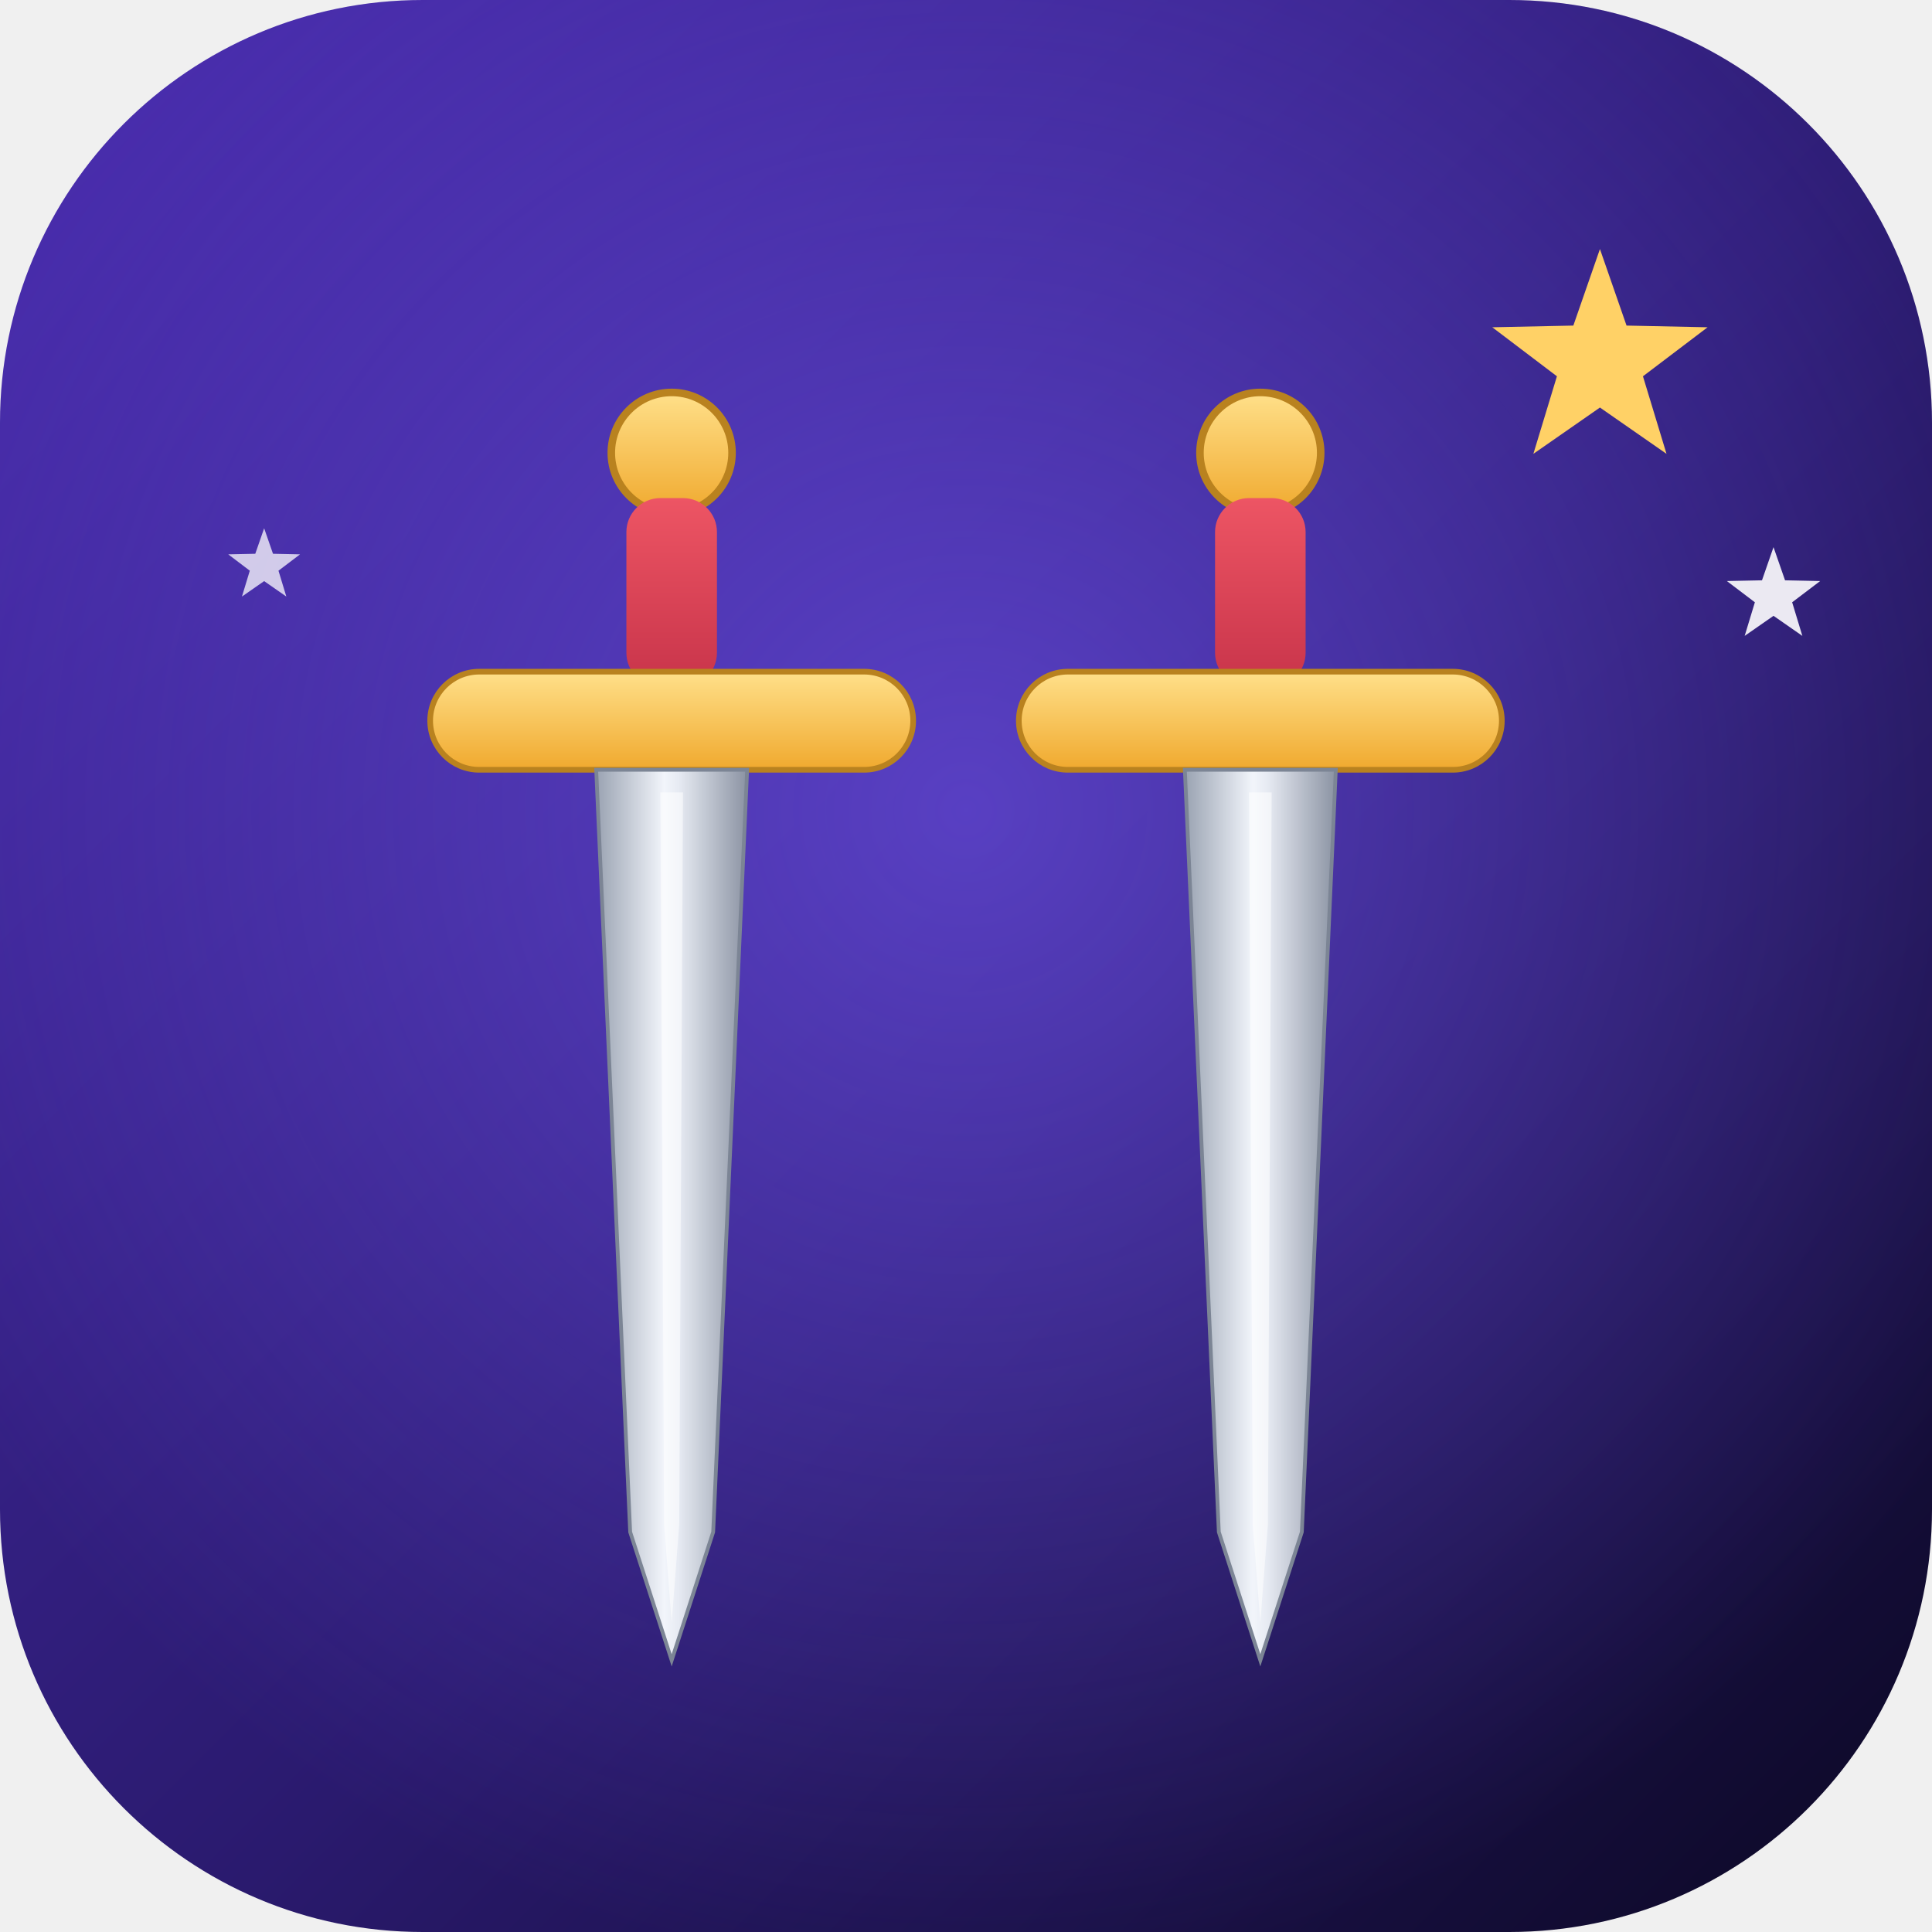
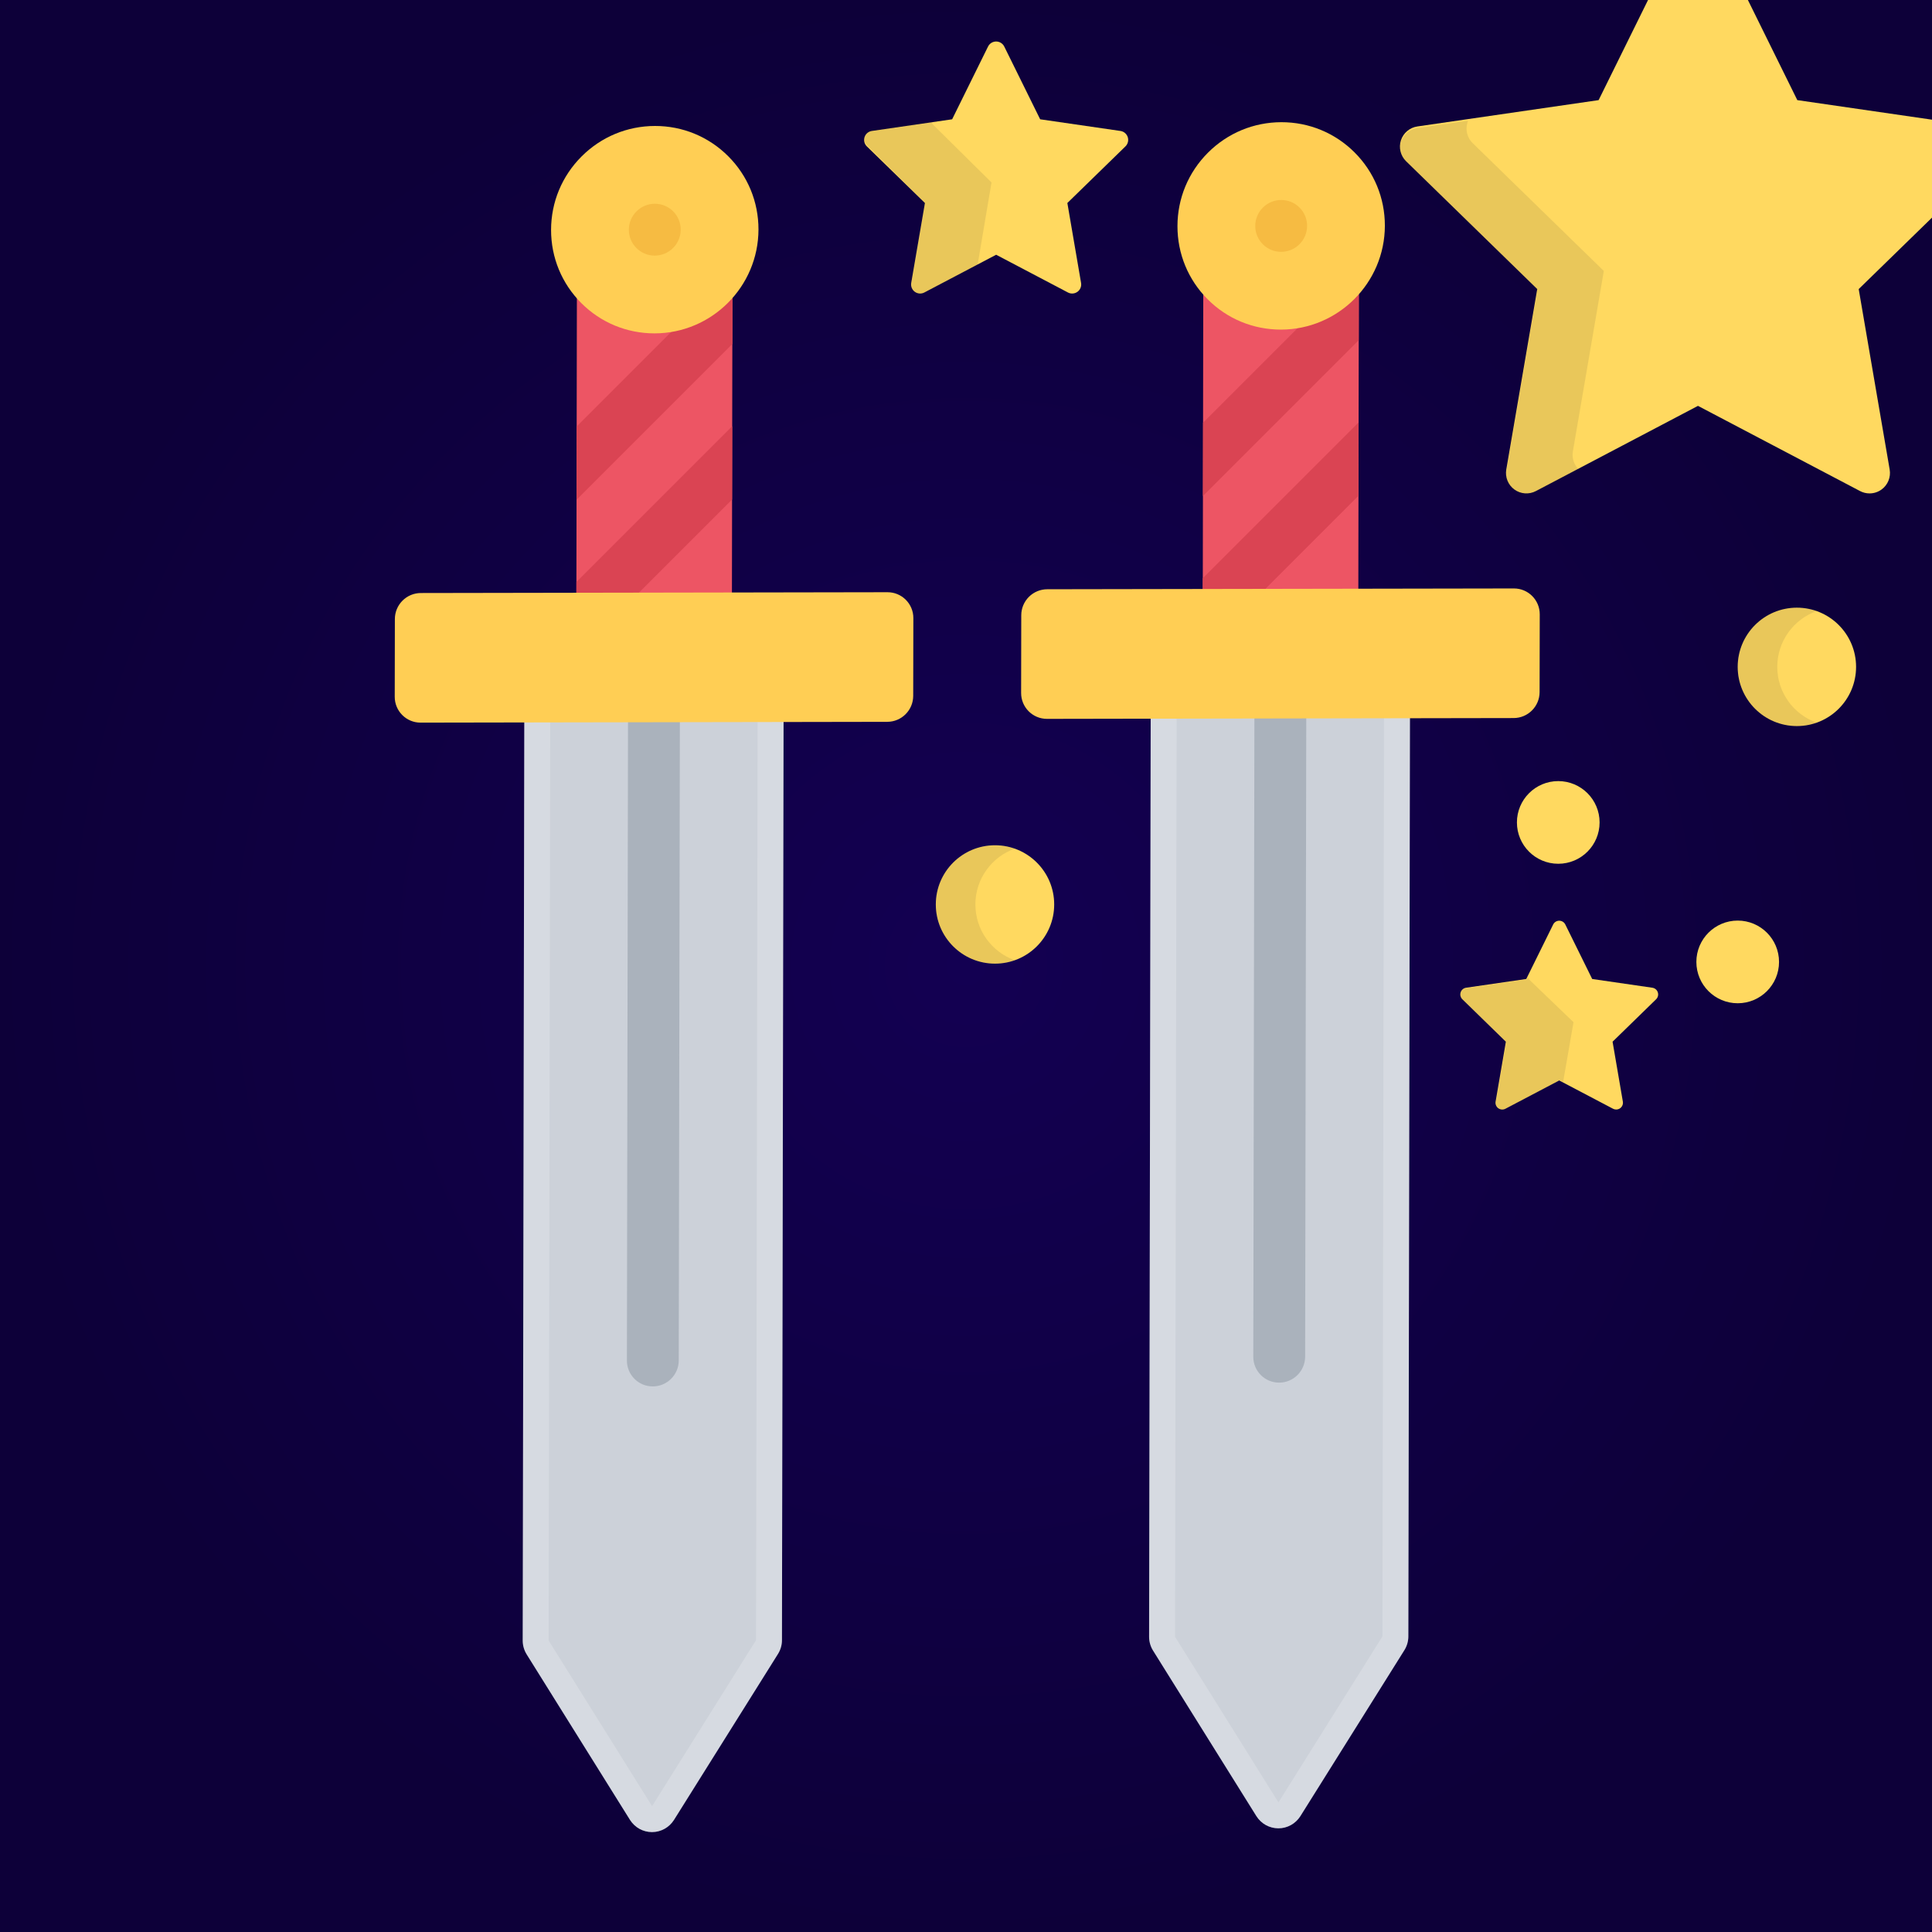
- <svg xmlns="http://www.w3.org/2000/svg" width="512" height="512" viewBox="0 0 512 512">
-   <defs>
-     <linearGradient id="bg" x1="0" y1="0" x2="1" y2="1">
-       <stop offset="0" stop-color="#4a2db0" />
-       <stop offset="0.55" stop-color="#2a1a6e" />
-       <stop offset="1" stop-color="#0b0822" />
-     </linearGradient>
-     <radialGradient id="glow" cx="0.5" cy="0.42" r="0.6">
-       <stop offset="0" stop-color="#7a5cff" stop-opacity="0.55" />
-       <stop offset="1" stop-color="#7a5cff" stop-opacity="0" />
-     </radialGradient>
-     <linearGradient id="blade" x1="0" y1="0" x2="1" y2="0">
-       <stop offset="0" stop-color="#9aa3b2" />
-       <stop offset="0.45" stop-color="#f2f5fb" />
-       <stop offset="0.55" stop-color="#e6eaf2" />
-       <stop offset="1" stop-color="#8b93a3" />
-     </linearGradient>
-     <linearGradient id="gold" x1="0" y1="0" x2="0" y2="1">
-       <stop offset="0" stop-color="#ffe08a" />
-       <stop offset="1" stop-color="#f0a92e" />
-     </linearGradient>
-     <linearGradient id="grip" x1="0" y1="0" x2="0" y2="1">
-       <stop offset="0" stop-color="#ed5564" />
-       <stop offset="1" stop-color="#c8344a" />
-     </linearGradient>
-   </defs>
-   <rect x="0" y="0" width="512" height="512" rx="112" fill="url(#bg)" />
-   <rect x="0" y="0" width="512" height="512" rx="112" fill="url(#glow)" />
-   <polygon transform="translate(424,96) scale(30)" fill="#ffd166" points="0,-1 0.235,-0.324 0.951,-0.309 0.380,0.124 0.588,0.809 0,0.4 -0.588,0.809 -0.380,0.124 -0.951,-0.309 -0.235,-0.324" />
-   <polygon transform="translate(470,158) scale(13)" fill="#ffffff" opacity="0.9" points="0,-1 0.235,-0.324 0.951,-0.309 0.380,0.124 0.588,0.809 0,0.4 -0.588,0.809 -0.380,0.124 -0.951,-0.309 -0.235,-0.324" />
-   <polygon transform="translate(70,150) scale(10)" fill="#ffffff" opacity="0.75" points="0,-1 0.235,-0.324 0.951,-0.309 0.380,0.124 0.588,0.809 0,0.4 -0.588,0.809 -0.380,0.124 -0.951,-0.309 -0.235,-0.324" />
-   <g>
-     <g transform="translate(178,0)">
-       <circle cx="0" cy="120" r="16" fill="url(#gold)" stroke="#b9821f" stroke-width="2" />
-       <rect x="-12" y="132" width="24" height="50" rx="9" fill="url(#grip)" />
-       <rect x="-64" y="178" width="128" height="26" rx="13" fill="url(#gold)" stroke="#b9821f" stroke-width="1.5" />
-       <polygon points="-20,204 20,204 11,406 0,440 -11,406" fill="url(#blade)" stroke="#7c8595" stroke-width="1" />
-       <polygon points="-3,210 3,210 2,404 0,430 -2,404" fill="#ffffff" opacity="0.55" />
+ <svg xmlns="http://www.w3.org/2000/svg" width="512" height="512" viewBox="0 0 512 512" fill="none">
+   <g clip-path="url(#clip0_208_104)">
+     <rect width="512" height="512" fill="url(#paint0_radial_208_104)" />
+     <g clip-path="url(#clip1_208_104)">
+       <path d="M154.735 168.809C156.021 170.094 157.77 170.817 159.592 170.814L187.075 170.767C190.871 170.764 193.954 167.68 193.958 163.884L194.104 76.472C194.114 72.682 191.045 69.613 187.248 69.616L159.766 69.663C155.977 69.674 152.894 72.757 152.884 76.546L152.738 163.958C152.734 165.78 153.45 167.523 154.735 168.809Z" fill="#ED5564" />
+       <path d="M138.523 434.776C138.525 436.06 138.889 437.323 139.566 438.414L166.967 482.31C168.227 484.311 170.423 485.524 172.789 485.524C175.155 485.524 177.364 484.296 178.62 482.287L206.178 438.304C206.863 437.207 207.228 435.947 207.227 434.662L207.663 184.476C207.666 180.68 204.597 177.611 200.801 177.614L145.839 177.705C144.017 177.708 142.265 178.437 140.975 179.727C139.685 181.017 138.959 182.765 138.956 184.587L138.523 434.776Z" fill="#CCD1D9" />
+       <path opacity="0.2" d="M172.79 485.523C175.156 485.523 177.364 484.295 178.621 482.286L206.179 438.304C206.864 437.207 207.228 435.946 207.227 434.662L207.663 184.476C207.666 180.68 204.597 177.611 200.801 177.614L145.839 177.705C144.017 177.708 142.265 178.437 140.975 179.727C139.685 181.017 138.959 182.765 138.956 184.587L138.523 434.776C138.525 436.06 138.889 437.323 139.566 438.414L166.967 482.31C168.227 484.311 170.424 485.524 172.79 485.523ZM172.805 478.653L145.398 434.764L145.827 184.579L200.793 184.485L200.36 434.667L172.805 478.653Z" fill="white" />
+       <path d="M173.322 177.658C177.119 177.655 180.187 180.723 180.184 184.52L179.876 360.533C179.866 364.33 176.786 367.409 172.997 367.412C169.2 367.422 166.128 364.349 166.138 360.553L166.44 184.541C166.449 180.75 169.529 177.671 173.322 177.658Z" fill="#AAB2BC" />
+       <path d="M194.045 112.946L152.754 154.237L152.737 163.959C152.734 165.78 153.45 167.523 154.736 168.808C155.226 169.298 155.777 169.7 156.37 170.015L194.009 132.377L194.045 112.946Z" fill="#DA4453" />
+       <path d="M152.787 132.451L194.082 91.156L194.104 76.471C194.106 75.12 193.714 73.864 193.043 72.801L152.824 113.02L152.787 132.451Z" fill="#DA4453" />
+       <path d="M111.465 191.506L235.131 191.292C238.924 191.286 242.003 188.206 242.01 184.413L242.049 163.802C242.052 160.005 238.983 156.936 235.193 156.946L111.527 157.158C109.705 157.161 107.957 157.886 106.667 159.177C105.373 160.47 104.648 162.219 104.645 164.041L104.609 184.65C104.6 188.439 107.676 191.515 111.465 191.506Z" fill="#FFCE54" />
+       <path d="M154.058 80.33C159.237 85.509 166.134 88.357 173.475 88.348C188.633 88.323 200.979 75.976 201.005 60.819C201.014 53.478 198.165 46.581 192.986 41.402C187.807 36.223 180.91 33.375 173.569 33.383C166.226 33.396 159.321 36.265 154.121 41.465C148.921 46.665 146.052 53.569 146.039 60.913C146.03 68.253 148.879 75.151 154.058 80.33Z" fill="#FFCE54" />
+       <path d="M168.673 56.016C165.986 58.703 165.979 63.054 168.659 65.733C171.339 68.413 175.689 68.407 178.376 65.72C181.063 63.033 181.069 58.682 178.389 56.003C175.71 53.323 171.36 53.329 168.673 56.016Z" fill="#F6BB42" />
    </g>
-     <g transform="translate(334,0)">
-       <circle cx="0" cy="120" r="16" fill="url(#gold)" stroke="#b9821f" stroke-width="2" />
-       <rect x="-12" y="132" width="24" height="50" rx="9" fill="url(#grip)" />
-       <rect x="-64" y="178" width="128" height="26" rx="13" fill="url(#gold)" stroke="#b9821f" stroke-width="1.5" />
-       <polygon points="-20,204 20,204 11,406 0,440 -11,406" fill="url(#blade)" stroke="#7c8595" stroke-width="1" />
-       <polygon points="-3,210 3,210 2,404 0,430 -2,404" fill="#ffffff" opacity="0.55" />
+     <g clip-path="url(#clip2_208_104)">
+       <path d="M320.735 167.809C322.021 169.094 323.77 169.817 325.592 169.814L353.075 169.767C356.871 169.764 359.954 166.68 359.958 162.884L360.104 75.472C360.114 71.682 357.045 68.613 353.248 68.616L325.766 68.663C321.977 68.674 318.894 71.757 318.884 75.546L318.738 162.958C318.734 164.78 319.45 166.523 320.735 167.809Z" fill="#ED5564" />
+       <path d="M304.523 433.776C304.525 435.06 304.889 436.323 305.566 437.414L332.967 481.31C334.227 483.311 336.423 484.524 338.789 484.524C341.155 484.524 343.364 483.296 344.62 481.287L372.178 437.304C372.863 436.207 373.228 434.947 373.227 433.662L373.663 183.476C373.666 179.68 370.597 176.611 366.801 176.614L311.839 176.705C310.017 176.708 308.265 177.437 306.975 178.727C305.685 180.017 304.959 181.765 304.956 183.587L304.523 433.776Z" fill="#CCD1D9" />
+       <path opacity="0.2" d="M338.79 484.523C341.156 484.523 343.364 483.295 344.621 481.286L372.179 437.304C372.864 436.207 373.228 434.946 373.227 433.662L373.663 183.476C373.666 179.68 370.597 176.611 366.801 176.614L311.839 176.705C310.017 176.708 308.265 177.437 306.975 178.727C305.685 180.017 304.959 181.765 304.956 183.587L304.523 433.776C304.525 435.06 304.889 436.323 305.566 437.414L332.967 481.31C334.227 483.311 336.424 484.524 338.79 484.523ZM338.805 477.653L311.398 433.764L311.827 183.579L366.793 183.485L366.36 433.667L338.805 477.653Z" fill="white" />
+       <path d="M339.322 176.658C343.119 176.655 346.187 179.723 346.184 183.52L345.876 359.533C345.866 363.33 342.786 366.409 338.997 366.412C335.2 366.422 332.128 363.349 332.138 359.553L332.44 183.541C332.449 179.75 335.529 176.671 339.322 176.658Z" fill="#AAB2BC" />
+       <path d="M360.045 111.946L318.754 153.237L318.737 162.959C318.734 164.78 319.45 166.523 320.736 167.808C321.226 168.298 321.777 168.7 322.37 169.015L360.009 131.377L360.045 111.946Z" fill="#DA4453" />
+       <path d="M318.787 131.451L360.082 90.156L360.104 75.471C360.106 74.12 359.714 72.864 359.043 71.801L318.824 112.02L318.787 131.451Z" fill="#DA4453" />
+       <path d="M277.465 190.506L401.131 190.292C404.924 190.286 408.003 187.206 408.01 183.413L408.049 162.802C408.052 159.005 404.983 155.936 401.193 155.946L277.527 156.158C275.705 156.161 273.957 156.886 272.667 158.177C271.373 159.47 270.648 161.219 270.645 163.041L270.609 183.65C270.6 187.439 273.676 190.515 277.465 190.506Z" fill="#FFCE54" />
+       <path d="M320.058 79.33C325.237 84.509 332.134 87.357 339.475 87.348C354.633 87.323 366.979 74.976 367.005 59.819C367.014 52.478 364.165 45.581 358.986 40.402C353.807 35.223 346.91 32.375 339.569 32.383C332.226 32.396 325.321 35.265 320.121 40.465C314.921 45.665 312.052 52.569 312.039 59.913C312.03 67.253 314.879 74.151 320.058 79.33Z" fill="#FFCE54" />
+       <path d="M334.673 55.016C331.986 57.703 331.979 62.054 334.659 64.733C337.339 67.413 341.689 67.407 344.376 64.72C347.063 62.033 347.069 57.682 344.389 55.003C341.71 52.323 337.36 52.329 334.673 55.016Z" fill="#F6BB42" />
+     </g>
+     <g clip-path="url(#clip3_208_104)">
+       <path d="M497.37 104.556L492.576 76.607L527.326 42.735C528.801 41.298 529.332 39.147 528.695 37.19C528.059 35.232 526.366 33.805 524.33 33.509L476.305 26.532L454.829 -16.985C453.918 -18.831 452.038 -20 449.979 -20C447.92 -20 446.04 -18.831 445.13 -16.985L423.653 26.532L375.63 33.509C373.594 33.805 371.9 35.232 371.265 37.19C370.629 39.147 371.159 41.298 372.633 42.735L407.384 76.607L399.18 124.436C398.832 126.464 399.666 128.516 401.333 129.725C402.997 130.935 405.206 131.095 407.028 130.137L449.981 107.557L492.934 130.137C493.725 130.554 494.589 130.758 495.451 130.758C496.571 130.758 497.687 130.41 498.63 129.725C500.297 128.516 501.13 126.464 500.784 124.436L497.37 104.556Z" fill="#FFD960" />
+       <path d="M298.863 36.336C298.581 35.468 297.83 34.835 296.929 34.705L275.654 31.613L266.139 12.336C265.735 11.517 264.902 11 263.99 11C263.078 11 262.245 11.517 261.842 12.336L252.327 31.613L231.051 34.705C230.149 34.837 229.399 35.468 229.117 36.336C228.836 37.203 229.071 38.155 229.723 38.791L245.118 53.797L241.484 74.987C241.33 75.886 241.699 76.794 242.437 77.33C243.175 77.867 244.154 77.937 244.961 77.513L263.99 67.509L283.018 77.513C283.368 77.697 283.752 77.788 284.133 77.788C284.63 77.788 285.124 77.633 285.542 77.33C286.279 76.794 286.649 75.885 286.496 74.987L282.861 53.797L298.256 38.791C298.909 38.155 299.145 37.203 298.863 36.336Z" fill="#FFD960" />
+       <path d="M439.338 262.98C439.127 262.33 438.565 261.857 437.889 261.759L421.95 259.443L414.822 245.001C414.521 244.388 413.896 244 413.213 244C412.53 244 411.906 244.388 411.604 245.001L404.477 259.443L388.538 261.759C387.862 261.857 387.299 262.331 387.088 262.98C386.877 263.63 387.053 264.344 387.542 264.821L399.076 276.062L396.353 291.935C396.238 292.609 396.514 293.29 397.066 293.692C397.619 294.093 398.352 294.146 398.957 293.828L413.212 286.333L427.468 293.828C427.73 293.966 428.017 294.033 428.302 294.033C428.673 294.033 429.047 293.918 429.357 293.691C429.91 293.289 430.187 292.608 430.073 291.935L427.349 276.062L438.883 264.82C439.374 264.343 439.549 263.629 439.338 262.98Z" fill="#FFD960" />
+       <g opacity="0.1">
+         <path d="M416.825 119.636L425.029 71.808L390.278 37.935C388.804 36.498 388.274 34.348 388.91 32.39C388.953 32.255 389.014 32.13 389.068 32L375.63 33.953C373.594 34.249 371.9 35.676 371.265 37.634C370.629 39.591 371.159 41.742 372.633 43.179L407.384 77.052L399.18 124.88C398.832 126.908 399.666 128.96 401.333 130.17C402.997 131.379 405.206 131.539 407.028 130.581L418.519 124.54C417.166 123.308 416.511 121.465 416.825 119.636Z" fill="#231F20" />
+       </g>
+       <g opacity="0.1">
+         <path d="M259.129 69.843L262.764 48.354L247.369 33.136C247.048 32.819 246.829 32.424 246.722 32L231.051 34.309C230.149 34.442 229.399 35.083 229.117 35.963C228.836 36.842 229.071 37.807 229.723 38.453L245.118 53.671L241.484 75.16C241.33 76.071 241.699 76.992 242.437 77.536C243.175 78.079 244.154 78.151 244.961 77.721L259.096 70.185C259.099 70.071 259.11 69.957 259.129 69.843Z" fill="#231F20" />
+       </g>
+       <g opacity="0.1">
+         <path d="M414.251 286.692L417 270.892L405.359 259.702C405.152 259.504 405.014 259.259 404.924 259L404.64 259.569L388.552 261.874C387.87 261.972 387.302 262.443 387.089 263.09C386.876 263.736 387.054 264.447 387.547 264.921L399.189 276.111L396.44 291.911C396.324 292.581 396.603 293.259 397.16 293.659C397.719 294.059 398.459 294.111 399.069 293.795L413.457 286.334L414.248 286.745C414.252 286.727 414.248 286.709 414.251 286.692Z" fill="#231F20" />
+       </g>
+       <path d="M476.194 192.414C484.857 192.414 491.879 185.391 491.879 176.728C491.879 168.066 484.857 161.043 476.194 161.043C467.531 161.043 460.508 168.066 460.508 176.728C460.508 185.391 467.531 192.414 476.194 192.414Z" fill="#FFD960" />
+       <path d="M263.686 255.374C272.349 255.374 279.372 248.351 279.372 239.688C279.372 231.026 272.349 224.003 263.686 224.003C255.023 224.003 248 231.026 248 239.688C248 248.351 255.023 255.374 263.686 255.374Z" fill="#FFD960" />
+       <path opacity="0.1" d="M470.995 176.731C470.995 169.906 475.353 164.104 481.437 161.946C479.797 161.365 478.033 161.046 476.193 161.046C467.53 161.046 460.508 168.068 460.508 176.731C460.508 185.394 467.53 192.417 476.193 192.417C478.033 192.417 479.797 192.098 481.437 191.516C475.354 189.357 470.995 183.555 470.995 176.731Z" fill="#231F20" />
+       <path opacity="0.1" d="M258.488 239.686C258.488 232.862 262.845 227.059 268.929 224.901C267.289 224.319 265.525 224 263.686 224C255.022 224 248 231.022 248 239.686C248 248.348 255.022 255.371 263.686 255.371C265.525 255.371 267.289 255.052 268.929 254.47C262.846 252.312 258.488 246.509 258.488 239.686Z" fill="#231F20" />
+       <path d="M412.953 228.907C419.003 228.907 423.907 224.003 423.907 217.953C423.907 211.904 419.003 207 412.953 207C406.904 207 402 211.904 402 217.953C402 224.003 406.904 228.907 412.953 228.907Z" fill="#FFD960" />
+       <path d="M460.509 265.873C466.559 265.873 471.463 260.969 471.463 254.919C471.463 248.87 466.559 243.965 460.509 243.965C454.459 243.965 449.555 248.87 449.555 254.919C449.555 260.969 454.459 265.873 460.509 265.873Z" fill="#FFD960" />
    </g>
  </g>
+   <defs>
+     <radialGradient id="paint0_radial_208_104" cx="0" cy="0" r="1" gradientUnits="userSpaceOnUse" gradientTransform="translate(256 256) rotate(90) scale(256)">
+       <stop stop-color="#130052" />
+       <stop offset="1" stop-color="#0D0039" />
+     </radialGradient>
+     <clipPath id="clip0_208_104">
+       <rect width="512" height="512" fill="white" />
+     </clipPath>
+     <clipPath id="clip1_208_104">
+       <rect width="330.34" height="329.208" fill="white" transform="translate(406.371 254.785) rotate(135)" />
+     </clipPath>
+     <clipPath id="clip2_208_104">
+       <rect width="330.34" height="329.208" fill="white" transform="translate(572.371 253.785) rotate(135)" />
+     </clipPath>
+     <clipPath id="clip3_208_104">
+       <rect width="300" height="300" fill="white" transform="translate(212)" />
+     </clipPath>
+   </defs>
</svg>
